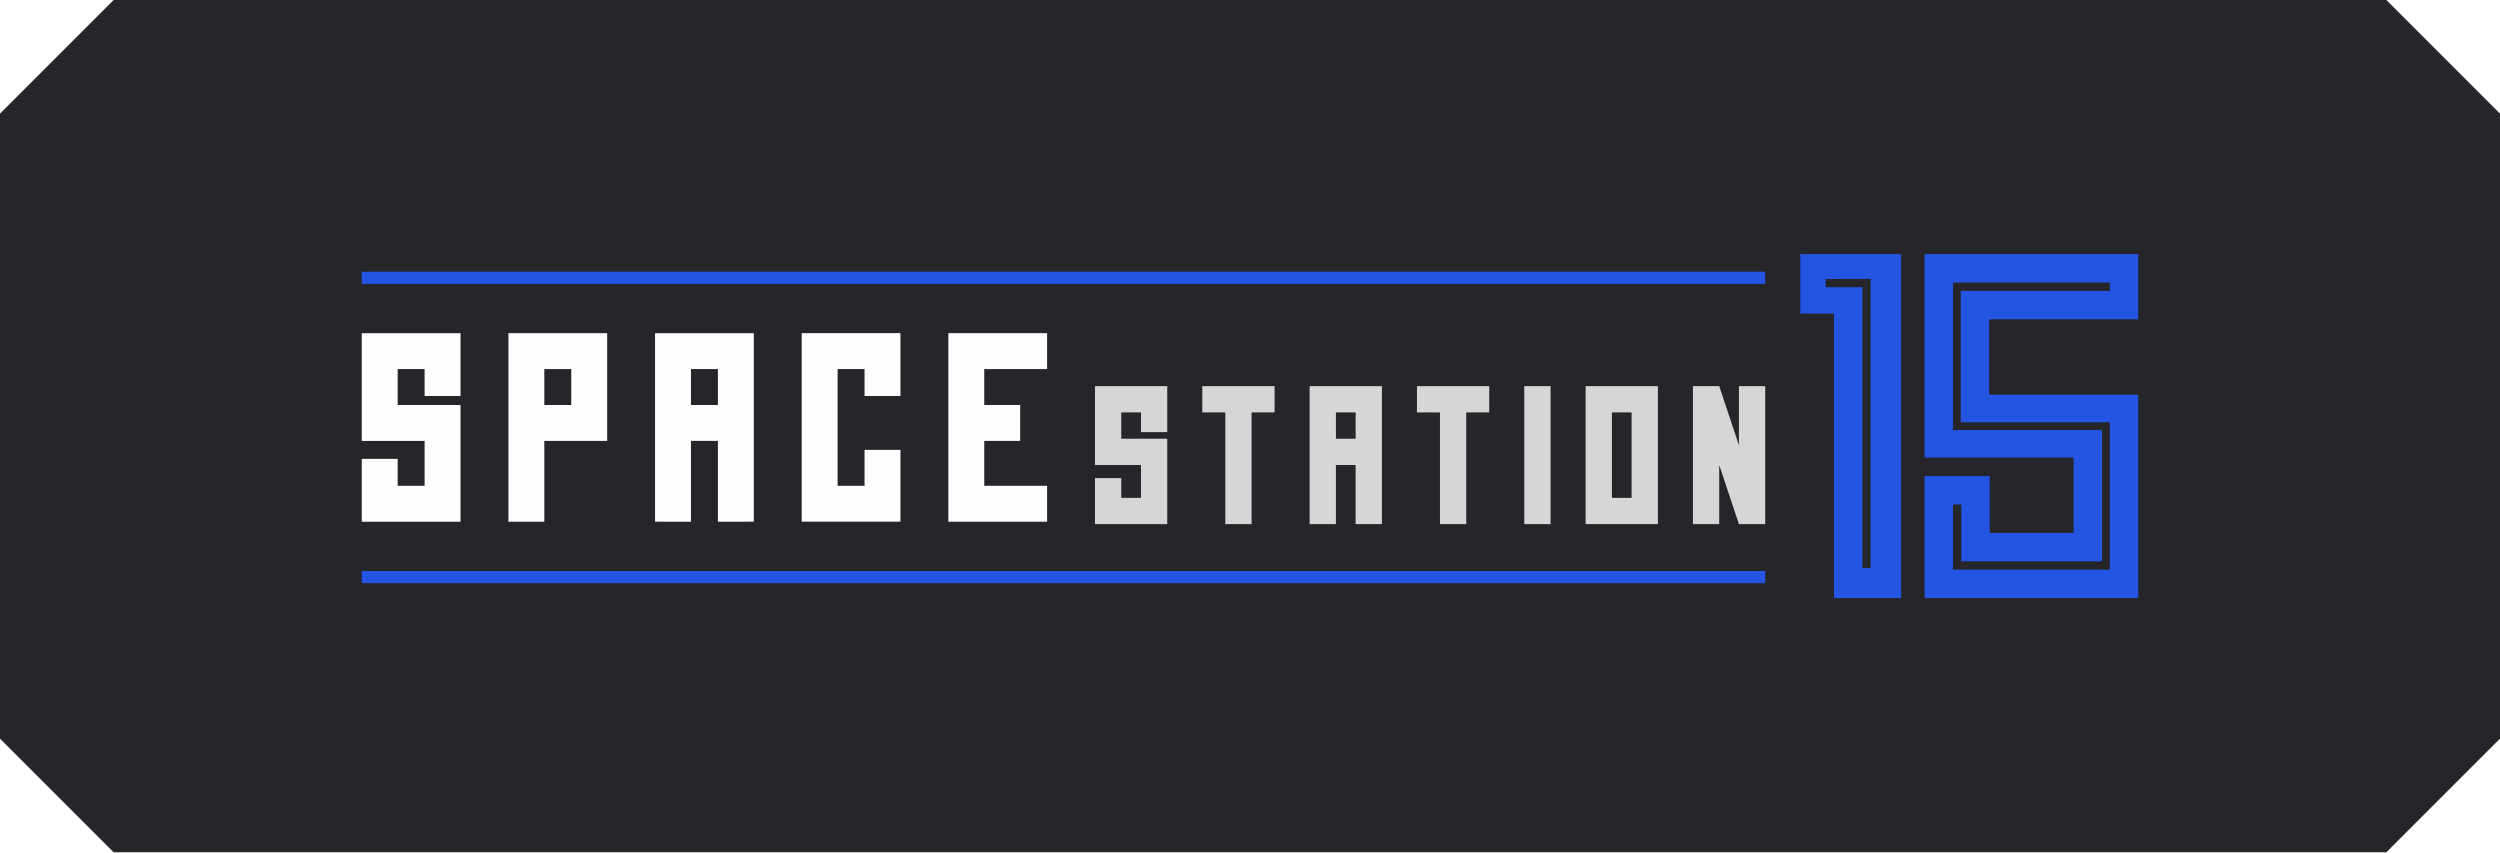
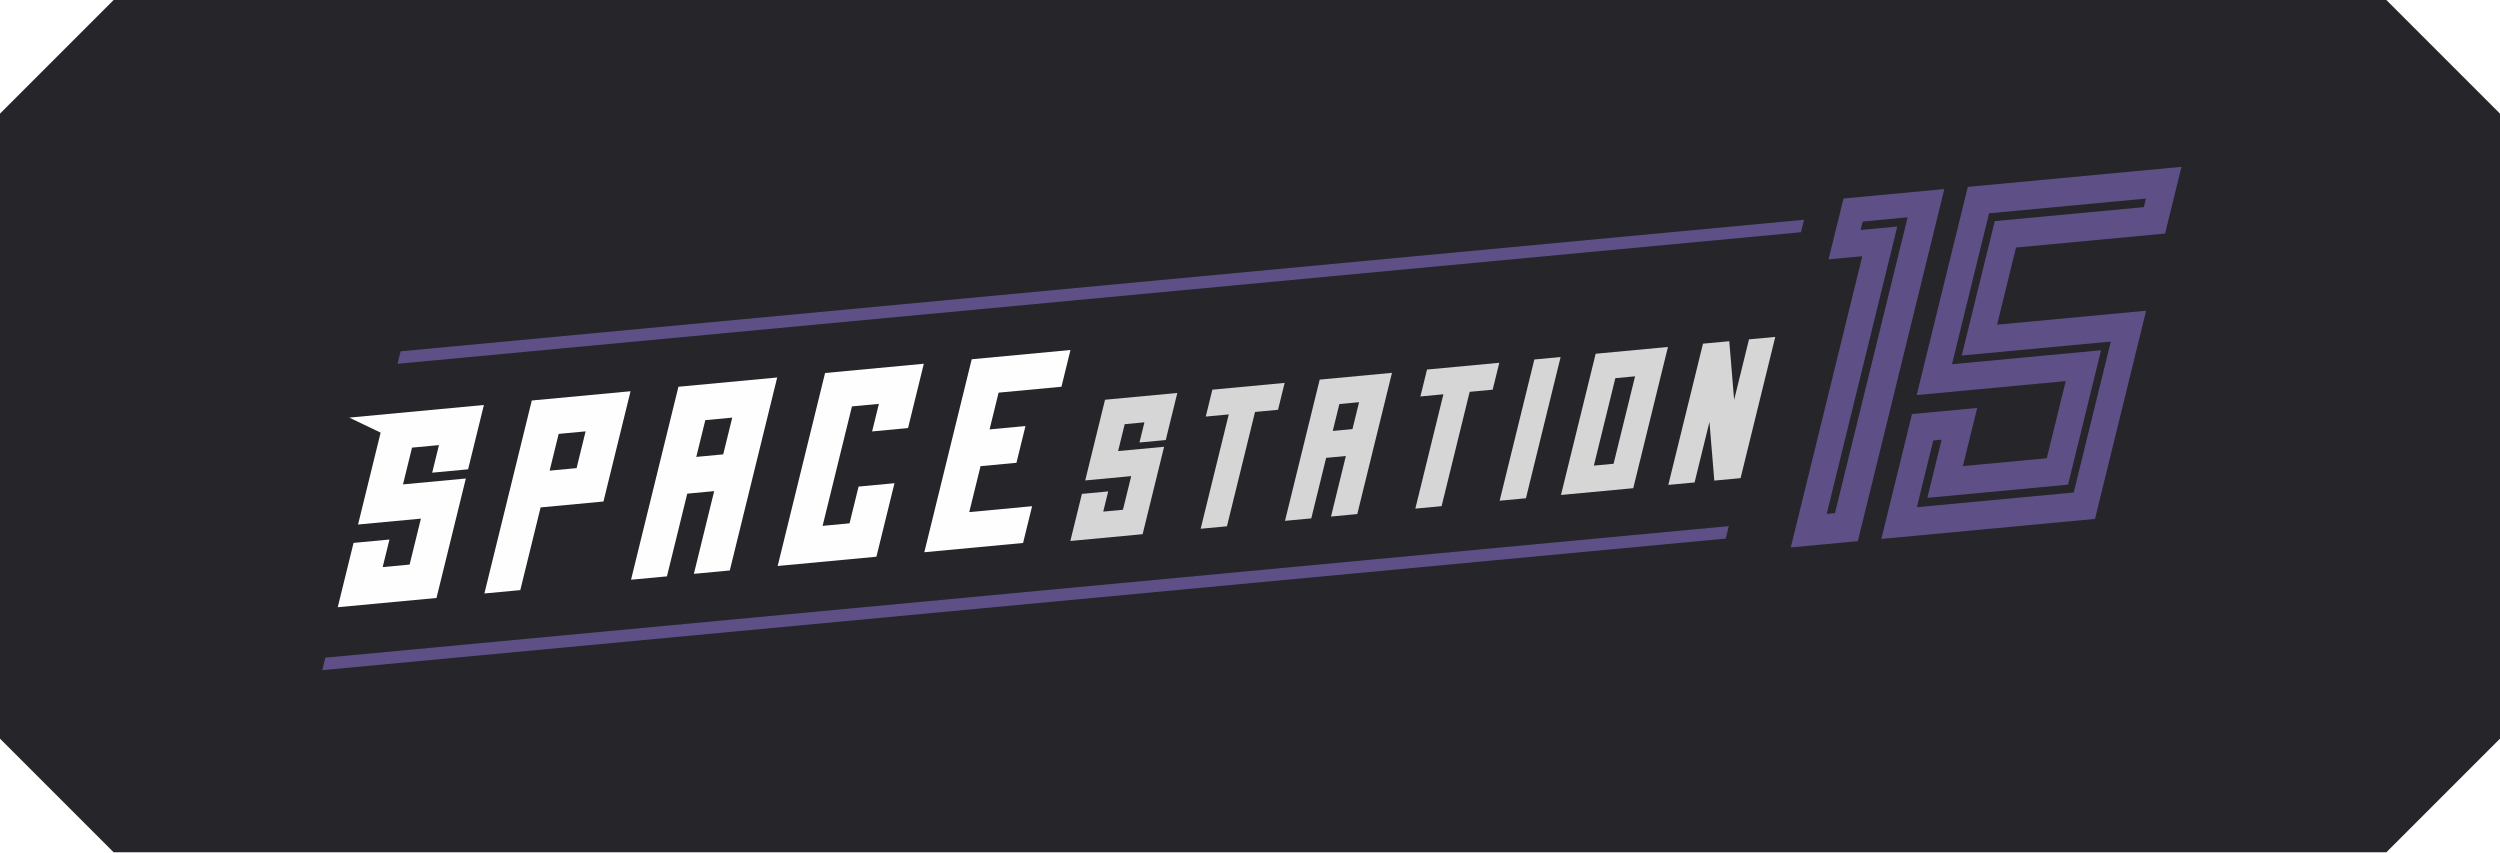
<svg xmlns="http://www.w3.org/2000/svg" width="880" height="300" viewBox="0 0 880 300" version="1.1" id="svg1" xml:space="preserve">
  <defs id="defs1" />
  <path style="fill:#25252a;fill-opacity:1" d="M 0,40 40,0 h 800 l 40,40 v 220 l -40,40 H 40 L 0,260 Z" id="BG" />
-   <g id="layer1" transform="translate(105.4303,74.89551)">
-     <rect style="fill:#2354e2;fill-opacity:1;stroke-width:1.169" id="rect1" width="494.014" height="4.292" x="21.912" y="20.736" />
-     <rect style="fill:#2354e2;fill-opacity:1;stroke-width:1.169" id="rect1-6" width="494.014" height="4.292" x="21.912" y="126.094" />
-     <path d="m 528.261,14.569 v 20.919 h 21.861 v -9.288 h -12.905 v -2.89 l 15.813,-0.022 v 12.201 h 10.72 V 14.569 Z" style="fill:#2354e2;stroke-width:0.99" id="path16" />
-     <path d="m 563.749,35.11 h -10.72 v 89.92 h -2.907 V 35.11 h -9.981 V 135.64 h 23.608 z" style="fill:#2354e2;stroke-width:0.99" id="path17" />
-     <path d="m 572.019,14.57 v 71.596 h 52.467 V 112.698 H 594.959 V 92.699 h -22.94 v 42.941 h 75.209 V 64.044 H 594.759 V 37.511 h 52.469 V 14.57 Z m 9.998,10 h 55.211 v 2.941 h -52.469 v 46.223 h 52.469 v 51.906 h -55.211 l 1.1e-4,-22.941 h 2.942 v 20 h 49.527 V 76.476 h -52.469 z" style="fill:#2354e2;stroke-width:1.093" id="path5" />
-     <path style="fill:#fefefe;fill-opacity:1" d="m 44.034,64.501 h 12.641 v -22.122 l -34.763,0.001 v 37.922 h 22.122 l 8.2e-4,15.801 -9.481,8.8e-4 v -9.482 h -12.641 v 22.122 h 34.763 V 67.661 l -22.122,-8.2e-4 v -12.641 h 9.481 z" id="path14" />
+   <g id="layer1" transform="matrix(1,-0.09374477,-0.2514157,1.023569,124.3127,104.4895)">
+     <rect style="fill:#5e5086;fill-opacity:1;stroke-width:1.169" id="rect1" width="494.014" height="4.292" x="21.912" y="20.736" />
+     <rect style="fill:#5e5086;fill-opacity:1;stroke-width:1.169" id="rect1-6" width="494.014" height="4.292" x="21.912" y="126.094" />
+     <path d="m 528.261,14.569 v 20.919 h 21.861 v -9.288 h -12.905 v -2.89 l 15.813,-0.022 v 12.201 h 10.72 V 14.569 Z" style="fill:#5e5086;fill-opacity:1;stroke-width:0.99" id="path16" />
+     <path d="m 563.749,35.11 h -10.72 v 89.92 h -2.907 V 35.11 h -9.981 V 135.64 h 23.608 z" style="fill:#5e5086;fill-opacity:1;stroke-width:0.99" id="path17" />
+     <path d="m 572.019,14.57 v 71.596 h 52.467 V 112.698 H 594.959 V 92.699 h -22.94 v 42.941 h 75.209 V 64.044 H 594.759 V 37.511 h 52.469 V 14.57 Z m 9.998,10 h 55.211 v 2.941 h -52.469 v 46.223 h 52.469 v 51.906 h -55.211 l 1.1e-4,-22.941 h 2.942 v 20 h 49.527 V 76.476 h -52.469 z" style="fill:#5e5086;fill-opacity:1;stroke-width:1.093" id="path5" />
    <path d="m 73.53,42.379 v 66.365 h 12.641 V 80.301 h 22.123 v -37.922 z m 12.641,12.641 h 9.482 v 12.641 h -9.482 z" style="fill:#fefefe" id="path19" />
    <path d="m 125.149,42.379 v 66.363 l 12.641,0.002 V 80.301 h 9.48 v 28.443 l 12.643,-0.002 V 42.379 Z m 12.641,12.641 h 9.48 v 12.641 h -9.48 z" style="fill:#fefefe" id="path21" />
    <path style="fill:#fefefe;fill-opacity:1" d="M 176.766,108.743 V 42.378 h 34.763 v 22.122 l -12.641,3e-5 v -9.482 h -9.481 v 41.084 l 9.481,-8.9e-4 -8.2e-4,-12.641 h 12.642 v 25.282 z" id="path22" />
    <path style="fill:#fefefe;fill-opacity:1" d="m 263.148,55.018 h -22.122 l 3e-5,12.641 h 12.641 v 12.641 h -12.641 l -3e-5,15.801 h 22.122 v 12.641 h -34.763 l 2e-5,-66.365 h 34.763 z" id="path23" />
    <path style="fill:#d6d6d6;fill-opacity:1" d="m 296.194,77.217 h 9.252 V 61.025 H 280.002 v 27.755 l 16.191,3e-5 6.2e-4,11.565 -6.939,-3e-5 v -6.939 h -9.252 v 16.19 h 25.443 V 79.53 l -16.191,-6.1e-4 v -9.252 h 6.939 z" id="path24" />
    <path style="fill:#d6d6d6;fill-opacity:1" d="m 317.781,70.277 3e-5,-9.252 h 25.443 v 9.252 h -8.095 l 3e-5,39.32 -9.252,-3.5e-4 4e-5,-39.32 z" id="path25" />
    <path style="fill:#d6d6d6;fill-opacity:1" d="m 393.338,70.277 3e-5,-9.252 h 25.443 v 9.252 h -8.095 l 3e-5,39.32 -9.252,-3.5e-4 4e-5,-39.32 z" id="path25-9" />
    <path d="m 355.561,61.025 v 48.572 h 9.252 V 88.78 h 6.938 l 0.002,20.816 h 9.252 V 61.025 Z m 9.252,9.252 h 6.939 v 9.252 h -6.939 z" style="fill:#d6d6d6" id="path27" />
    <rect style="fill:#d6d6d6;fill-opacity:1" id="rect27" width="9.252" height="48.572" x="431.117" y="61.024" />
    <path d="m 452.705,61.025 v 48.57 h 25.443 V 61.025 Z m 9.252,9.252 h 6.939 v 30.068 h -6.939 z" style="fill:#d6d6d6" id="path29" />
    <path style="fill:#d6d6d6;fill-opacity:1" d="M 490.483,109.596 V 61.024 l 9.252,3e-5 6.939,20.817 5.8e-4,-20.817 9.252,-3e-5 v 48.572 l -9.252,4e-5 -6.939,-20.817 v 20.817 z" id="path30" />
+     <path style="fill:#fefefe;fill-opacity:1" d="m 152.13,166.383 12.641,-1.185 5.562,-22.644 -47.404,4.444 11.052,5.284 -7.945,32.347 22.122,-2.074 -3.972,16.174 -9.482,0.89 2.384,-9.705 -12.641,1.185 -5.562,22.643 34.763,-3.259 10.329,-42.051 -22.122,2.073 3.178,-12.939 9.481,-0.889 z" id="path14-4" transform="matrix(1.023569,0.09374477,0.2514157,1,-153.513,-116.1432)" />
  </g>
</svg>
